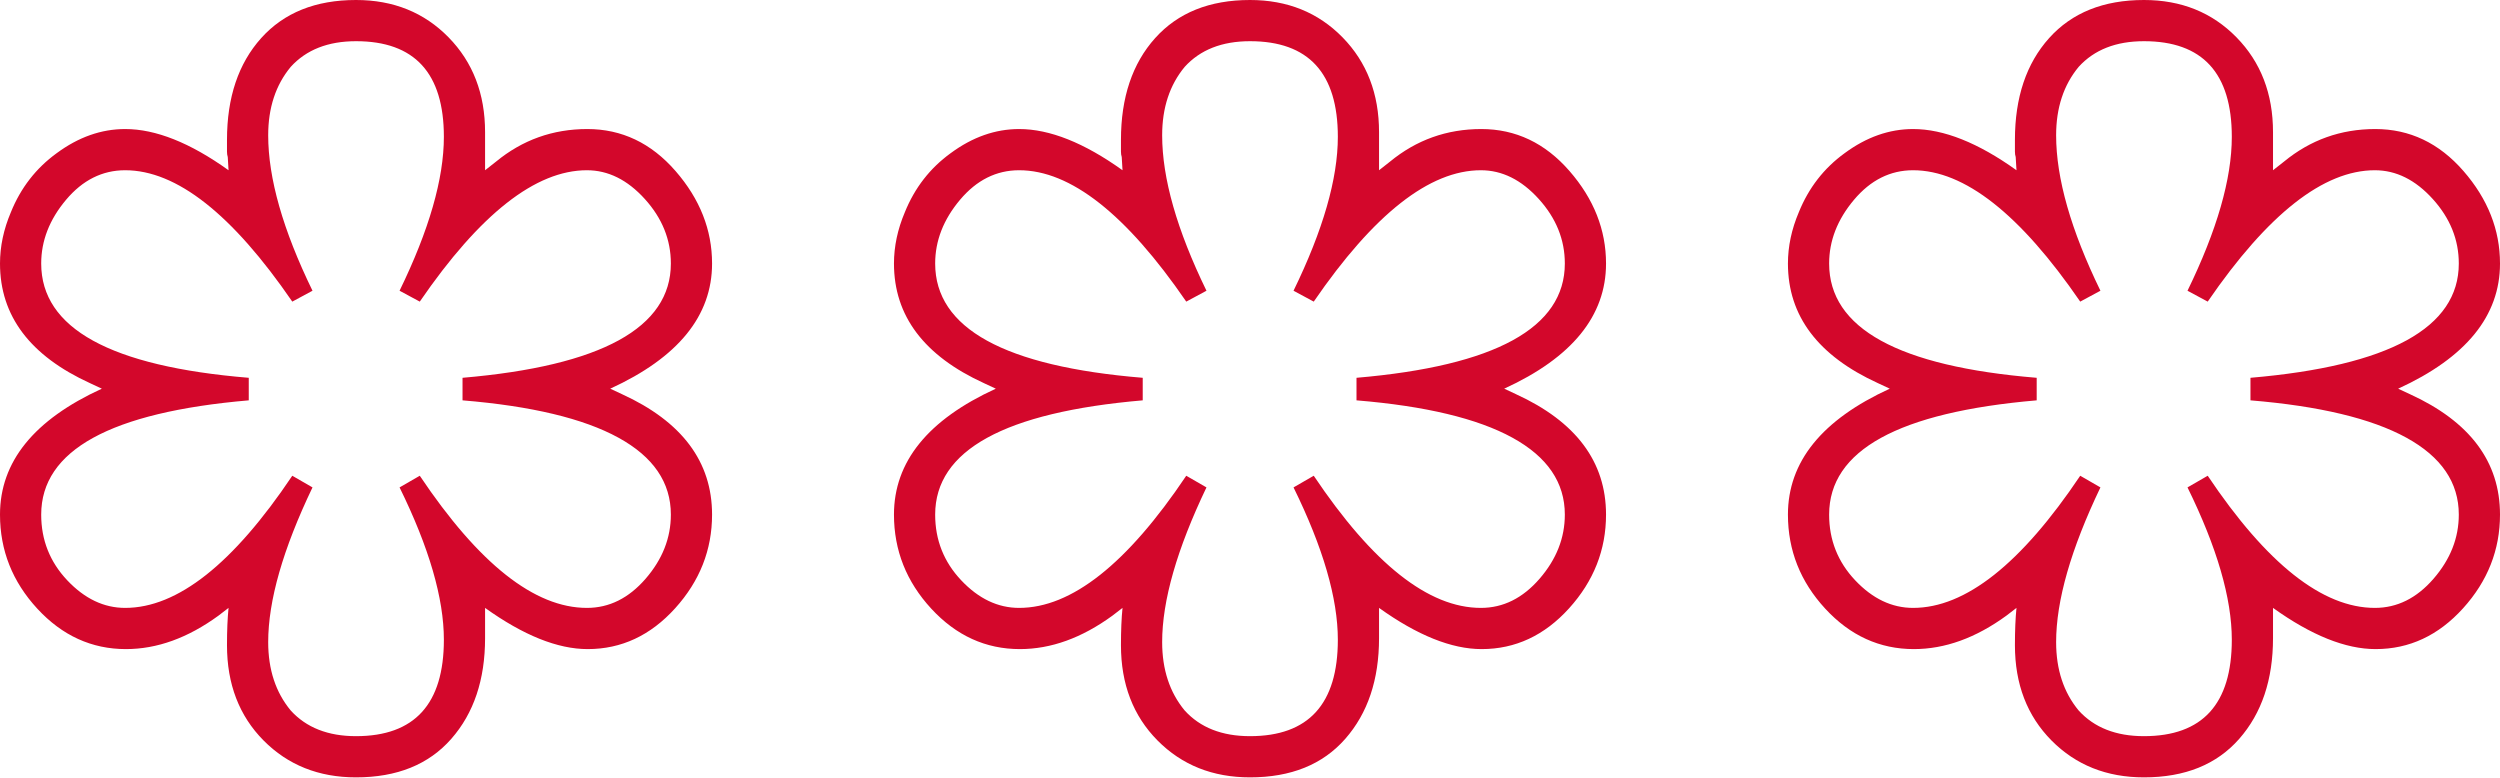
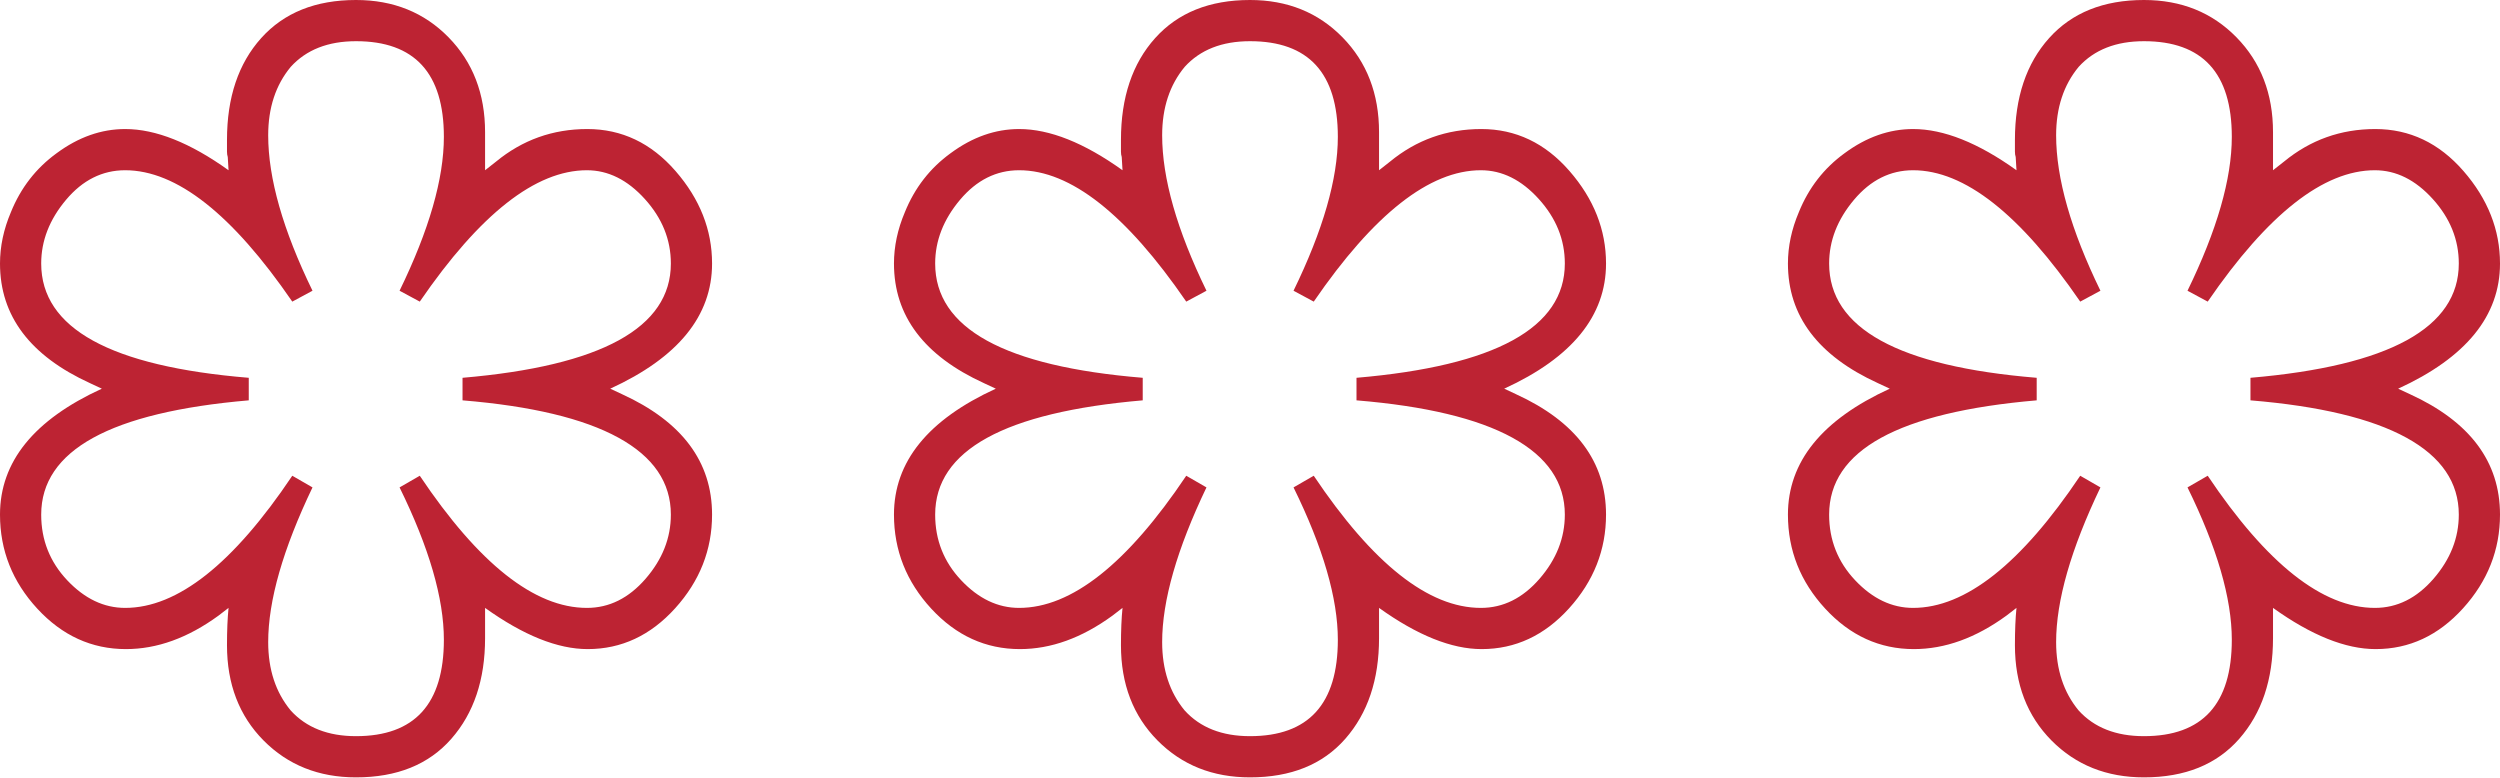
<svg xmlns="http://www.w3.org/2000/svg" viewBox="0 -150 3216 1000">
  <defs>
    <style>
-             .michelinColor{fill:#D3072B;}
+             .michelinColor{fill:#BD2333;}
        </style>
  </defs>
  <path class="michelinColor" d="M624 69v-49q0 -74 -47 -122t-119 -48q-78 0 -122 49t-44 131v15q0 4 1 7l1 17q-74 -53 -133 -53q-46 0 -88 31q-40 29 -59 76q-14 33 -14 66q0 101 116 154l15 7q-131 60 -131 162q0 69 48 121t114 52q60 0 119 -43l13 -10q-2 20 -2 48q0 75 47 122.5t119 47.5     q79 0 122.5 -49.5t43.5 -129.5v-39q74 53 132 53q65 0 112.5 -52.5t47.5 -120.5q0 -102 -116 -155l-15 -7q131 -60 131 -161q0 -65 -47 -119t-113.5 -54t-117.5 42zM540 238q116 -169 215 -169q41 0 74.5 37t33.5 83q0 124 -268 147v29q133 11 200.5 48t67.5 99     q0 45 -32.5 82.5t-75.5 37.5q-101 0 -215 -170l-26 15q57 116 57 196q0 124 -113 124q-54 0 -84 -33q-29 -35 -29 -88q0 -80 57 -199l-26 -15q-114 170 -215 170q-41 0 -74.5 -35.5t-33.5 -84.5q0 -124 267 -147v-29q-267 -22 -267 -147q0 -44 32 -82t76 -38q99 0 215 169     l26 -14q-57 -117 -57 -200q0 -53 29 -88q30 -33 84 -33q113 0 113 123q0 81 -57 198z" />
  <path class="michelinColor" d="M624 69v-49q0 -74 -47 -122t-119 -48q-78 0 -122 49t-44 131v15q0 4 1 7l1 17q-74 -53 -133 -53q-46 0 -88 31q-40 29 -59 76q-14 33 -14 66q0 101 116 154l15 7q-131 60 -131 162q0 69 48 121t114 52q60 0 119 -43l13 -10q-2 20 -2 48q0 75 47 122.5t119 47.5     q79 0 122.5 -49.5t43.5 -129.5v-39q74 53 132 53q65 0 112.5 -52.5t47.5 -120.5q0 -102 -116 -155l-15 -7q131 -60 131 -161q0 -65 -47 -119t-113.5 -54t-117.5 42zM540 238q116 -169 215 -169q41 0 74.5 37t33.5 83q0 124 -268 147v29q133 11 200.5 48t67.5 99     q0 45 -32.5 82.5t-75.5 37.5q-101 0 -215 -170l-26 15q57 116 57 196q0 124 -113 124q-54 0 -84 -33q-29 -35 -29 -88q0 -80 57 -199l-26 -15q-114 170 -215 170q-41 0 -74.5 -35.5t-33.5 -84.5q0 -124 267 -147v-29q-267 -22 -267 -147q0 -44 32 -82t76 -38q99 0 215 169     l26 -14q-57 -117 -57 -200q0 -53 29 -88q30 -33 84 -33q113 0 113 123q0 81 -57 198z" transform="translate(1150 0)" />
  <path class="michelinColor" d="M624 69v-49q0 -74 -47 -122t-119 -48q-78 0 -122 49t-44 131v15q0 4 1 7l1 17q-74 -53 -133 -53q-46 0 -88 31q-40 29 -59 76q-14 33 -14 66q0 101 116 154l15 7q-131 60 -131 162q0 69 48 121t114 52q60 0 119 -43l13 -10q-2 20 -2 48q0 75 47 122.5t119 47.5     q79 0 122.5 -49.5t43.5 -129.5v-39q74 53 132 53q65 0 112.5 -52.5t47.5 -120.5q0 -102 -116 -155l-15 -7q131 -60 131 -161q0 -65 -47 -119t-113.5 -54t-117.5 42zM540 238q116 -169 215 -169q41 0 74.5 37t33.5 83q0 124 -268 147v29q133 11 200.5 48t67.5 99     q0 45 -32.5 82.5t-75.5 37.5q-101 0 -215 -170l-26 15q57 116 57 196q0 124 -113 124q-54 0 -84 -33q-29 -35 -29 -88q0 -80 57 -199l-26 -15q-114 170 -215 170q-41 0 -74.5 -35.5t-33.5 -84.5q0 -124 267 -147v-29q-267 -22 -267 -147q0 -44 32 -82t76 -38q99 0 215 169     l26 -14q-57 -117 -57 -200q0 -53 29 -88q30 -33 84 -33q113 0 113 123q0 81 -57 198z" transform="translate(2300 0)" />
</svg>
